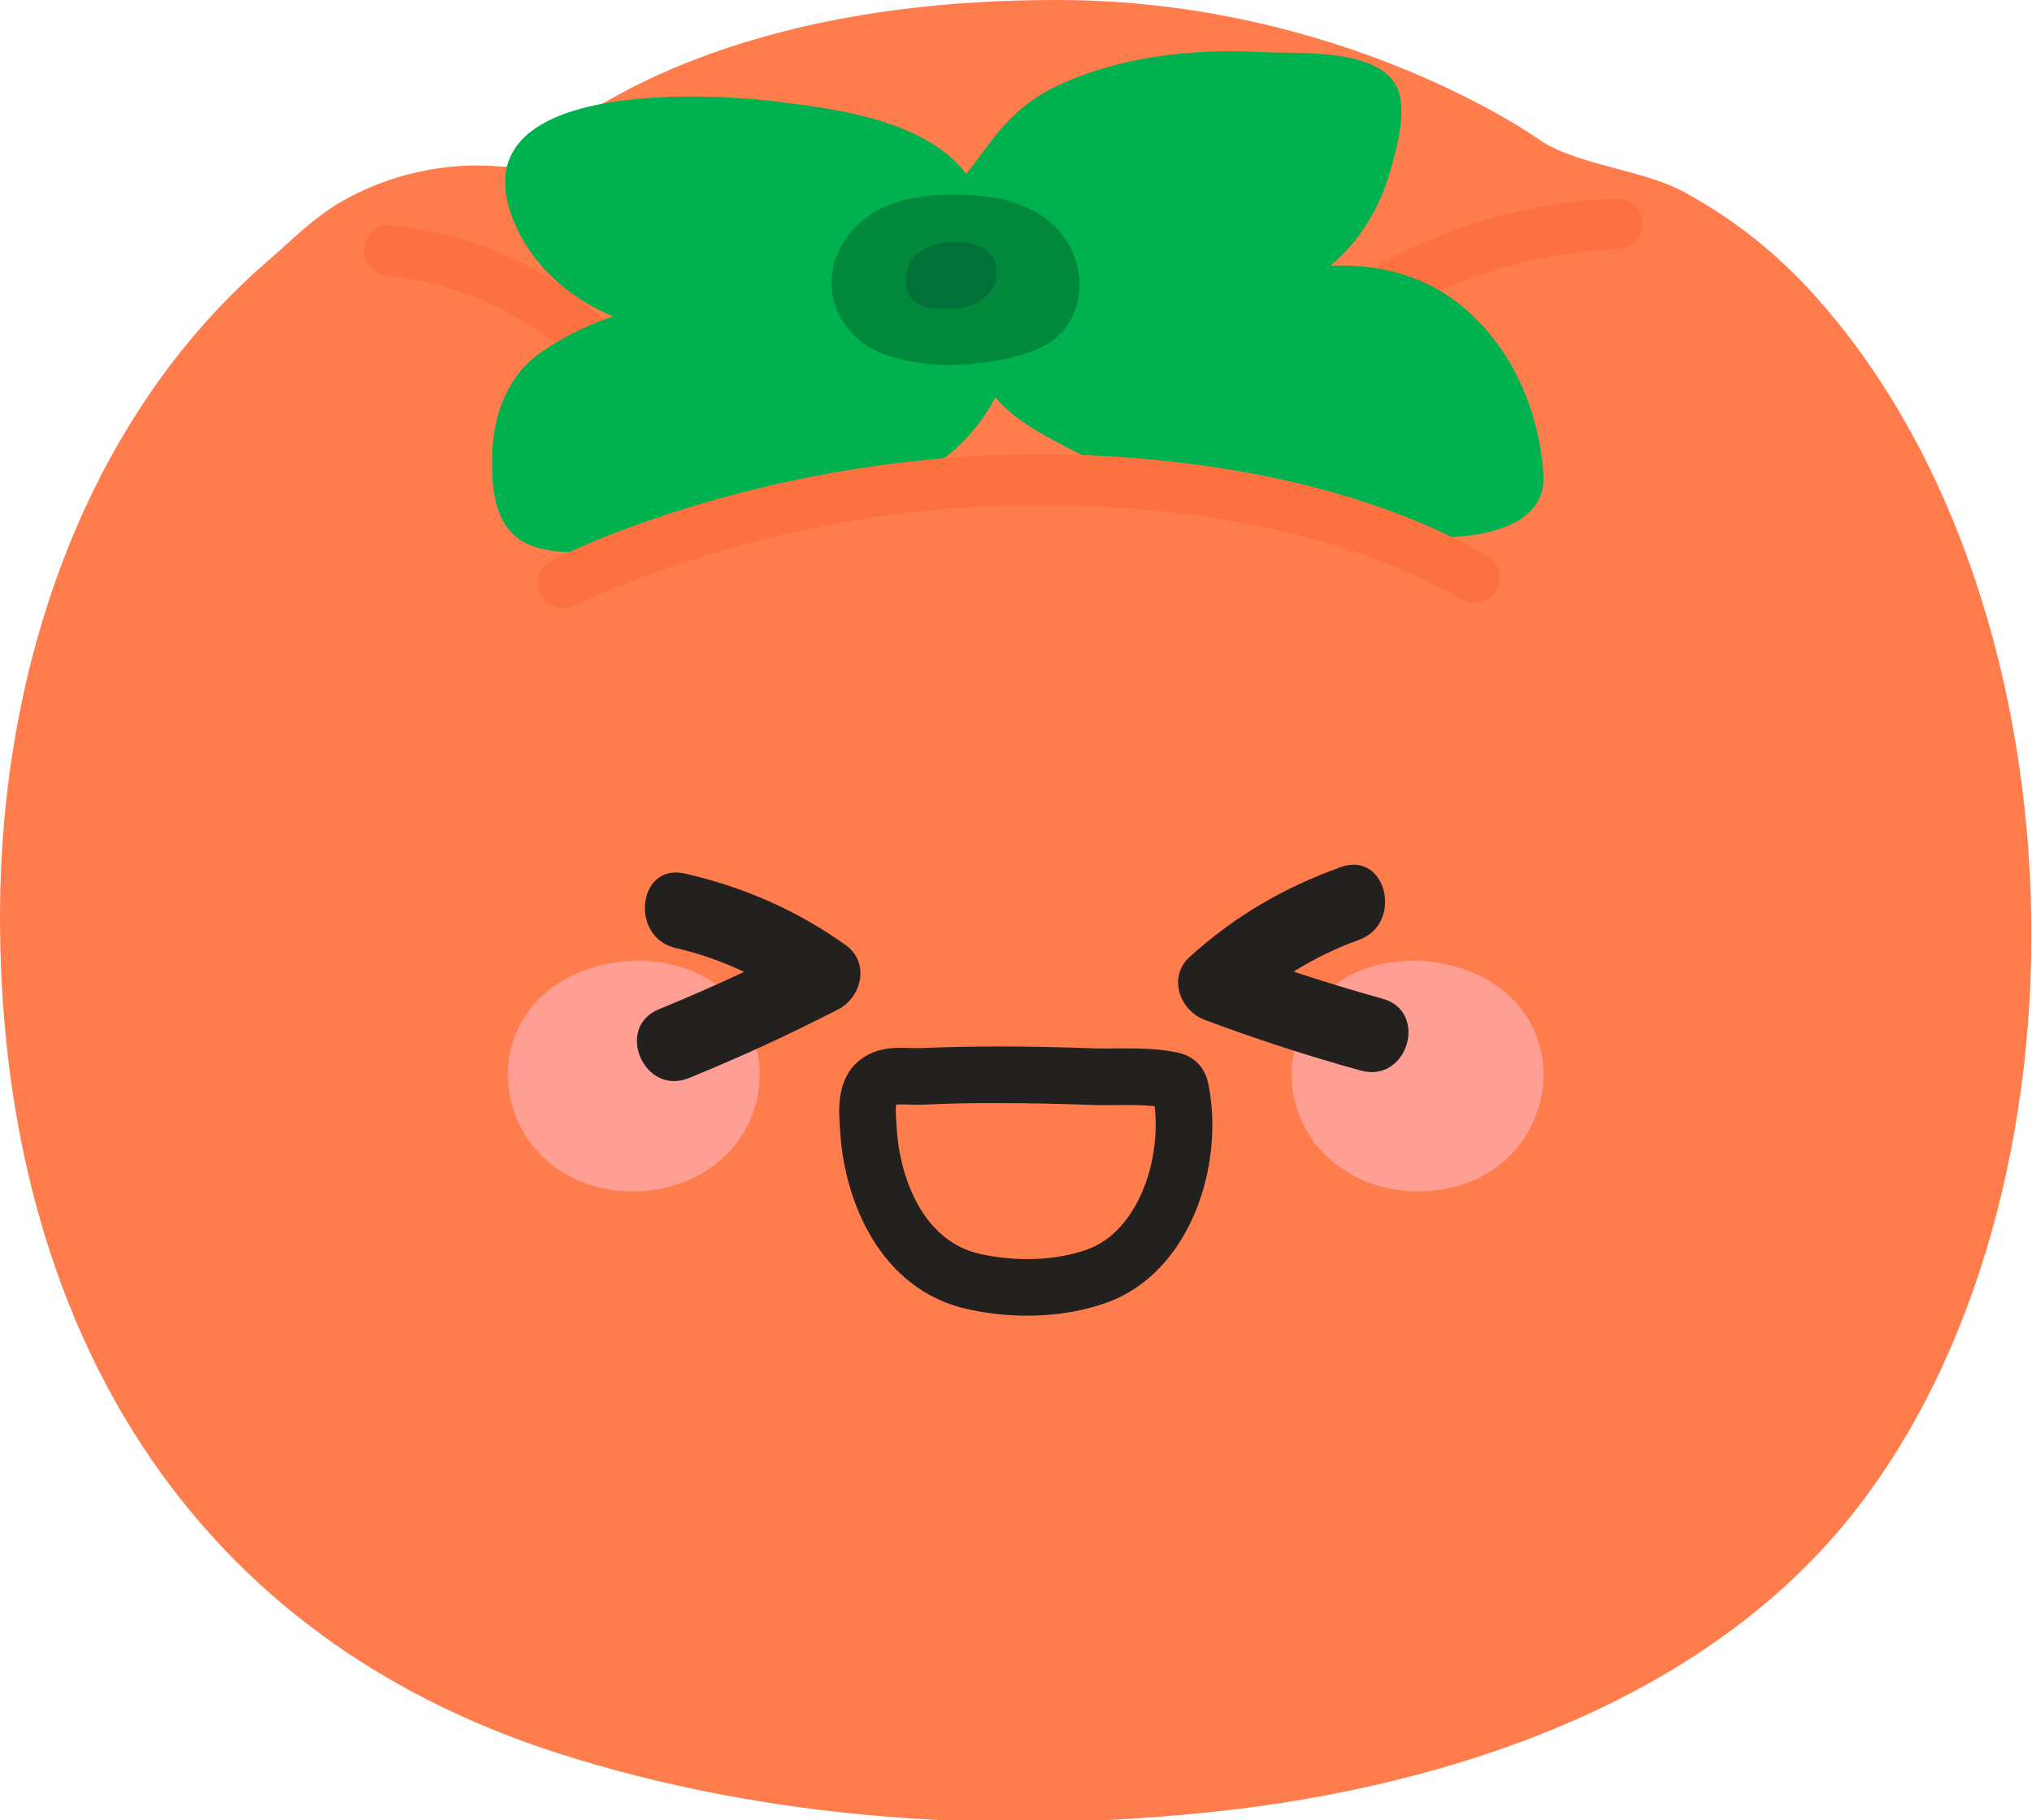
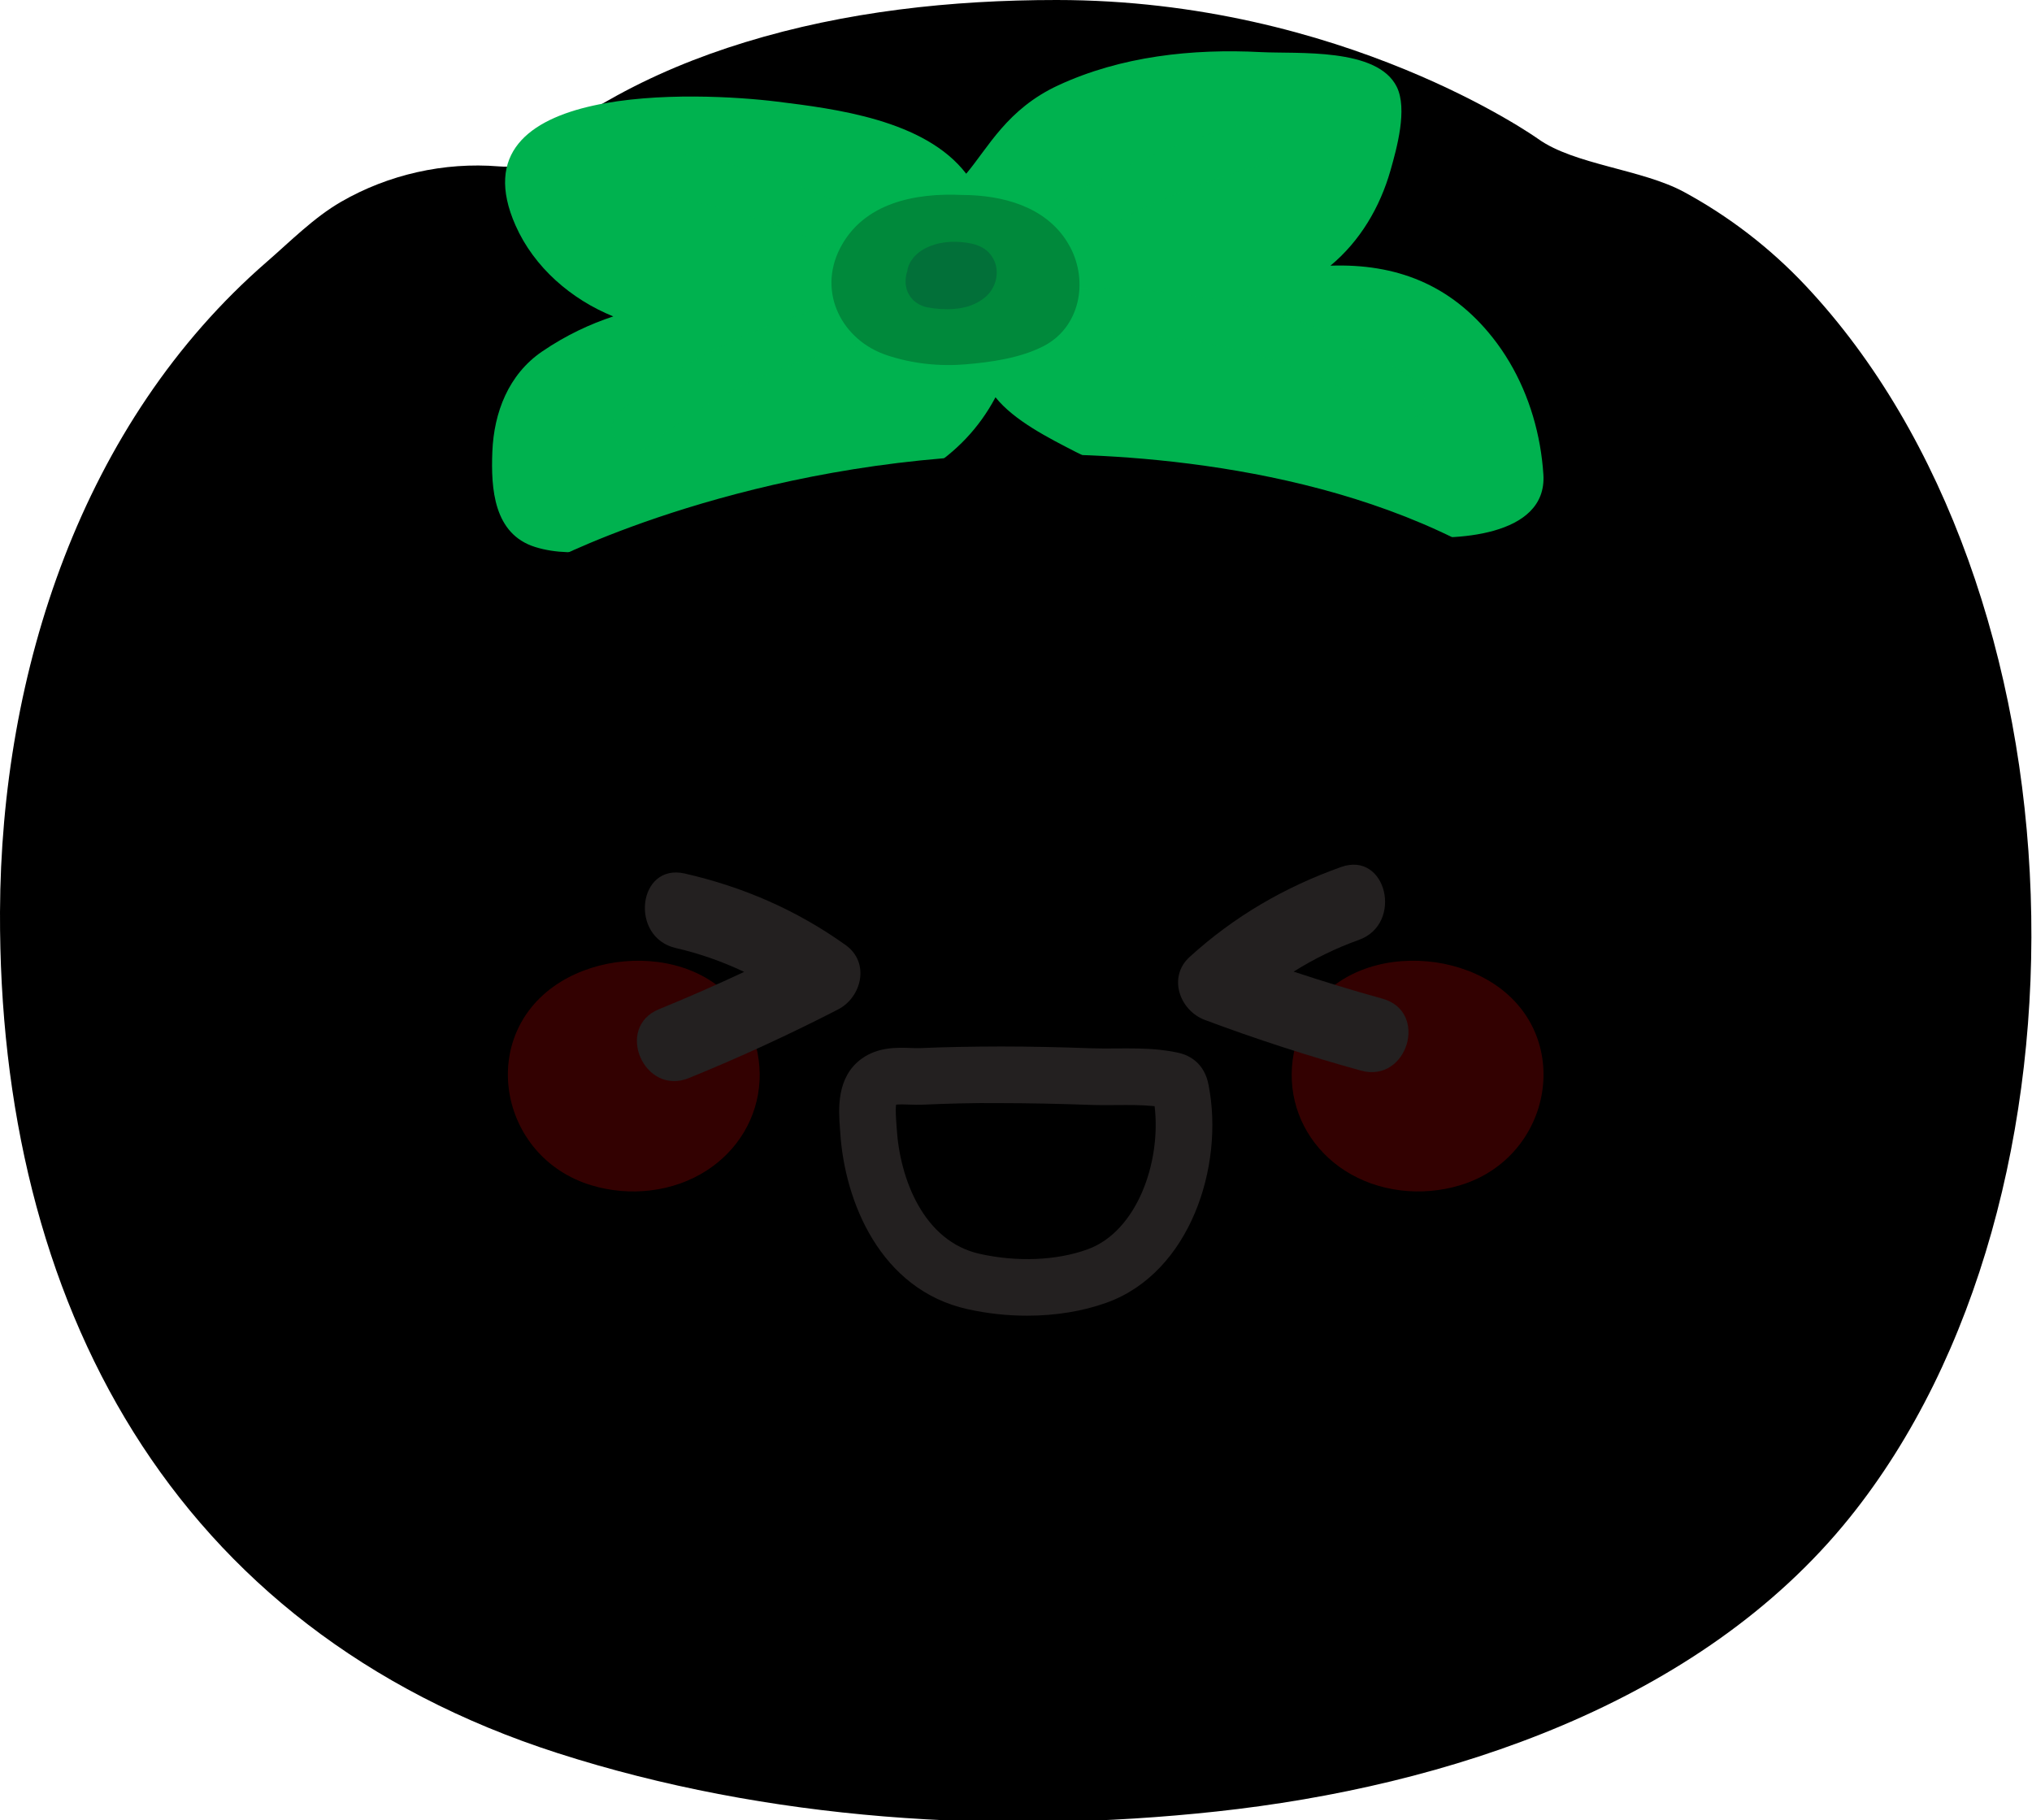
<svg xmlns="http://www.w3.org/2000/svg" width="201" height="180" version="1.1">
  <defs>
    <clipPath id="clip_21">
      <path id="svg_1" d="m-73.974,-86.737l360,0l0,360l-360,0l0,-360z" />
    </clipPath>
    <clipPath id="clip_22">
      <path id="svg_2" d="m102.357,25.447l23.453,0l0,-13.28l-23.453,0l0,13.28z" />
    </clipPath>
    <clipPath id="clip_23">
      <path id="svg_3" d="m60.539,44.597l26.091,0l0,-14.726l-26.091,0l0,14.726z" />
    </clipPath>
    <clipPath id="clip_24">
      <path id="svg_4" d="m62.895,25.754l24.24,0l0,-10.817l-24.24,0l0,10.817z" />
    </clipPath>
    <clipPath id="clip_25">
      <path id="svg_5" d="m99.621,41.688l41.309,0l0,-13.22l-41.309,0l0,13.22z" />
    </clipPath>
    <clipPath id="clip_26">
      <path id="svg_6" d="m17.468,109.193l11.671,0l0,-50.979l-11.671,0l0,50.979z" />
    </clipPath>
    <clipPath id="clip_27">
      <path id="svg_7" d="m21.73,120.336l7.202,0l0,-7.201l-7.202,0l0,7.201z" />
    </clipPath>
  </defs>
  <g>
    <g id="svg_8">
      <g id="svg_9">
        <g id="svg_10" clip-path="url(#clip_21)">
-           <path id="svg_11" fill="#ff7c4c" d="m73.708,4.175c-4.684,1.435 -9.248,3.307 -13.507,5.734c-1.954,1.115 -4.358,2.329 -5.962,3.929c-1.744,1.738 -2.038,2.854 -4.896,2.619c-5.396,-0.442 -10.919,0.797 -15.608,3.505c-2.682,1.548 -5.015,3.915 -7.35,5.942c-18.308,15.896 -26.296,40.582 -26.384,64.287c-0.144,38.522 16.939,70.936 55.189,83.219c20.708,6.651 43.598,8.099 65.156,5.763c22.731,-2.462 47.77,-10.639 62.598,-29.041c25.558,-31.72 23.713,-92.11 -4.384,-121.924c-3.475,-3.686 -7.52,-6.799 -11.973,-9.215c-4.152,-2.254 -10.852,-2.692 -14.432,-5.249c-0.015,-0.01 -19.251,-13.744 -47.644,-13.744c-10.372,0 -20.859,1.127 -30.803,4.175" />
-           <path id="svg_12" fill="#fd7140" d="m60.287,38.375c-0.721,0 -1.437,-0.311 -1.931,-0.911c-5.869,-7.126 -14.213,-9.502 -20.179,-10.239c-1.37,-0.17 -2.344,-1.418 -2.174,-2.788c0.169,-1.372 1.408,-2.342 2.788,-2.175c6.869,0.849 16.509,3.626 23.424,12.024c0.878,1.066 0.726,2.641 -0.34,3.519c-0.466,0.383 -1.028,0.57 -1.588,0.57" />
-           <path id="svg_13" fill="#fd7140" d="m128.915,38.375c-0.56,0 -1.123,-0.187 -1.588,-0.57c-1.066,-0.878 -1.219,-2.453 -0.341,-3.519c11.916,-14.471 32.158,-14.637 33.013,-14.637c1.381,0 2.5,1.12 2.5,2.5c0,1.38 -1.117,2.498 -2.497,2.5c-0.187,0 -18.764,0.195 -29.156,12.815c-0.494,0.6 -1.21,0.911 -1.931,0.911" />
+           <path id="svg_11" fill="current" d="m73.708,4.175c-4.684,1.435 -9.248,3.307 -13.507,5.734c-1.954,1.115 -4.358,2.329 -5.962,3.929c-1.744,1.738 -2.038,2.854 -4.896,2.619c-5.396,-0.442 -10.919,0.797 -15.608,3.505c-2.682,1.548 -5.015,3.915 -7.35,5.942c-18.308,15.896 -26.296,40.582 -26.384,64.287c-0.144,38.522 16.939,70.936 55.189,83.219c20.708,6.651 43.598,8.099 65.156,5.763c22.731,-2.462 47.77,-10.639 62.598,-29.041c25.558,-31.72 23.713,-92.11 -4.384,-121.924c-3.475,-3.686 -7.52,-6.799 -11.973,-9.215c-4.152,-2.254 -10.852,-2.692 -14.432,-5.249c-0.015,-0.01 -19.251,-13.744 -47.644,-13.744c-10.372,0 -20.859,1.127 -30.803,4.175" />
+           <path id="svg_12" fill="current" d="m60.287,38.375c-0.721,0 -1.437,-0.311 -1.931,-0.911c-5.869,-7.126 -14.213,-9.502 -20.179,-10.239c-1.37,-0.17 -2.344,-1.418 -2.174,-2.788c0.169,-1.372 1.408,-2.342 2.788,-2.175c6.869,0.849 16.509,3.626 23.424,12.024c0.878,1.066 0.726,2.641 -0.34,3.519c-0.466,0.383 -1.028,0.57 -1.588,0.57" />
+           <path id="svg_13" fill="current" d="m128.915,38.375c-0.56,0 -1.123,-0.187 -1.588,-0.57c-1.066,-0.878 -1.219,-2.453 -0.341,-3.519c11.916,-14.471 32.158,-14.637 33.013,-14.637c1.381,0 2.5,1.12 2.5,2.5c0,1.38 -1.117,2.498 -2.497,2.5c-0.187,0 -18.764,0.195 -29.156,12.815c-0.494,0.6 -1.21,0.911 -1.931,0.911" />
          <path id="svg_14" fill="#00b24f" d="m149.323,35.832c-0.507,-0.856 -1.069,-1.68 -1.689,-2.461c-4.157,-5.242 -9.559,-7.319 -16.032,-7.092c2.934,-2.434 4.906,-5.785 5.943,-9.428c0.624,-2.194 1.701,-6.063 0.621,-8.258c-1.923,-3.909 -9.833,-3.252 -13.429,-3.439c-6.797,-0.353 -13.837,0.4 -20.066,3.289c-5.039,2.339 -6.895,6.124 -9.096,8.741c-4.103,-5.351 -13.032,-6.429 -18.725,-7.135c-7.649,-0.946 -32.199,-2.078 -25.853,12.253c1.836,4.145 5.506,7.308 9.665,8.994c-2.24,0.738 -4.647,1.835 -7.057,3.484c-3.302,2.261 -4.748,6.014 -4.904,9.898c-0.146,3.66 0.134,8.142 4.235,9.426c4.093,1.282 8.979,-0.113 13.064,-0.84c5.558,-0.99 11.099,-2.074 16.617,-3.266c6.698,-1.448 12.579,-4.52 15.854,-10.704c1.838,2.309 5.318,4.059 7.936,5.404c3.24,1.665 6.702,2.86 10.184,3.909c7.446,2.246 15.175,3.55 22.895,4.417c4.103,0.461 13.585,0.148 13.181,-6.094c-0.252,-3.891 -1.365,-7.75 -3.344,-11.098" />
          <g id="svg_15" opacity="0.4">
            <g id="svg_16" clip-path="url(#clip_22)">
              <path id="svg_17" fill="#00b24f" d="m104.565,25.447c-0.538,0 -1.077,-0.195 -1.502,-0.59c-0.894,-0.83 -0.946,-2.227 -0.116,-3.122c1.535,-1.654 3.448,-2.721 5.119,-3.591c4.752,-2.473 9.779,-4.457 14.941,-5.895c1.175,-0.329 2.393,0.36 2.721,1.535c0.327,1.175 -0.36,2.393 -1.535,2.721c-4.867,1.355 -9.607,3.226 -14.087,5.558c-1.345,0.699 -2.866,1.54 -3.922,2.678c-0.435,0.469 -1.026,0.706 -1.619,0.706" />
            </g>
          </g>
          <g id="svg_18" opacity="0.4">
            <g id="svg_19" clip-path="url(#clip_23)">
              <path id="svg_20" fill="#00b24f" d="m62.749,44.598c-0.638,0 -1.271,-0.275 -1.708,-0.807c-0.774,-0.942 -0.639,-2.334 0.304,-3.108c6.528,-5.367 14.356,-9.09 22.637,-10.767c1.195,-0.243 2.361,0.531 2.603,1.727c0.243,1.195 -0.53,2.361 -1.726,2.603c-7.576,1.535 -14.736,4.94 -20.709,9.849c-0.411,0.338 -0.907,0.503 -1.401,0.503" />
            </g>
          </g>
          <g id="svg_21" opacity="0.4">
            <g id="svg_22" clip-path="url(#clip_24)">
              <path id="svg_23" fill="#00b24f" d="m84.923,25.754c-0.354,0 -0.713,-0.085 -1.046,-0.265c-5.947,-3.207 -12.36,-5.276 -19.059,-6.151c-1.21,-0.158 -2.062,-1.267 -1.905,-2.477c0.158,-1.21 1.269,-2.064 2.477,-1.904c7.236,0.945 14.161,3.181 20.583,6.644c1.074,0.579 1.475,1.919 0.896,2.993c-0.399,0.74 -1.16,1.16 -1.946,1.16" />
            </g>
          </g>
          <g id="svg_24" opacity="0.4">
            <g id="svg_25" clip-path="url(#clip_25)">
              <path id="svg_26" fill="#00b24f" d="m138.718,41.689c-0.442,0 -0.889,-0.132 -1.276,-0.407c-8.911,-6.323 -20.521,-9.027 -35.5,-8.27c-1.235,0.052 -2.257,-0.876 -2.318,-2.094c-0.062,-1.218 0.876,-2.256 2.094,-2.318c16.005,-0.813 28.529,2.158 38.28,9.078c0.995,0.706 1.23,2.085 0.524,3.08c-0.431,0.607 -1.113,0.931 -1.804,0.931" />
            </g>
          </g>
          <path id="svg_27" fill="#00893b" d="m105.565,23.931c-2.183,-3.51 -6.407,-4.635 -10.361,-4.646c-4.662,-0.224 -9.828,0.761 -12.135,5.325c-2.203,4.36 0.231,9.053 4.672,10.53c2.495,0.831 5.178,1.118 7.796,0.895c2.55,-0.218 5.338,-0.611 7.648,-1.779c3.625,-1.833 4.503,-6.377 2.672,-9.818c-0.093,-0.175 -0.19,-0.344 -0.292,-0.507" />
          <path id="svg_28" fill="#027039" d="m98.477,26.132c-0.208,-0.684 -0.671,-1.3 -1.304,-1.646c-0.459,-0.25 -0.963,-0.391 -1.476,-0.468c-1.079,-0.16 -2.157,-0.15 -3.214,0.158c-1.19,0.347 -2.361,1.134 -2.694,2.396c-0.022,0.085 -0.028,0.172 -0.042,0.258c-0.053,0.139 -0.094,0.283 -0.12,0.434c-0.149,0.86 0.024,1.674 0.621,2.329c0.371,0.407 0.932,0.697 1.469,0.803c0.843,0.165 1.781,0.229 2.639,0.161c1.16,-0.091 2.211,-0.415 3.113,-1.174c0.912,-0.768 1.357,-2.098 1.008,-3.251" />
-           <path id="svg_29" fill="#fd7140" d="m55.68,60.171c-0.908,0 -1.783,-0.496 -2.226,-1.358c-0.63,-1.228 -0.148,-2.734 1.08,-3.365c0.79,-0.407 19.656,-9.962 46.029,-10.493c8.467,-0.182 29.955,0.454 46.522,10.009c1.196,0.69 1.606,2.219 0.917,3.415c-0.691,1.196 -2.22,1.605 -3.415,0.917c-15.478,-8.927 -35.873,-9.507 -43.922,-9.343c-25.161,0.508 -43.662,9.848 -43.846,9.942c-0.365,0.187 -0.755,0.276 -1.139,0.276" />
+           <path id="svg_29" fill="current" d="m55.68,60.171c-0.908,0 -1.783,-0.496 -2.226,-1.358c-0.63,-1.228 -0.148,-2.734 1.08,-3.365c0.79,-0.407 19.656,-9.962 46.029,-10.493c8.467,-0.182 29.955,0.454 46.522,10.009c1.196,0.69 1.606,2.219 0.917,3.415c-0.691,1.196 -2.22,1.605 -3.415,0.917c-15.478,-8.927 -35.873,-9.507 -43.922,-9.343c-25.161,0.508 -43.662,9.848 -43.846,9.942c-0.365,0.187 -0.755,0.276 -1.139,0.276" />
          <g id="svg_30" opacity="0.4">
            <g id="svg_31" clip-path="url(#clip_26)">
-               <path id="svg_32" fill="#ff7c4c" d="m21.895,109.194c-1.402,0 -2.655,-0.988 -2.939,-2.416c-3.027,-15.234 -1.379,-32.694 4.408,-46.707c0.633,-1.531 2.389,-2.263 3.918,-1.627c1.532,0.632 2.26,2.387 1.628,3.918c-5.353,12.961 -6.874,29.128 -4.069,43.246c0.323,1.625 -0.733,3.204 -2.358,3.527c-0.197,0.039 -0.394,0.059 -0.588,0.059" />
+               <path id="svg_32" fill="current" d="m21.895,109.194c-1.402,0 -2.655,-0.988 -2.939,-2.416c-3.027,-15.234 -1.379,-32.694 4.408,-46.707c0.633,-1.531 2.389,-2.263 3.918,-1.627c1.532,0.632 2.26,2.387 1.628,3.918c-5.353,12.961 -6.874,29.128 -4.069,43.246c0.323,1.625 -0.733,3.204 -2.358,3.527c-0.197,0.039 -0.394,0.059 -0.588,0.059" />
            </g>
          </g>
          <g id="svg_33" opacity="0.4">
            <g id="svg_34" clip-path="url(#clip_27)">
-               <path id="svg_35" fill="#ff7c4c" d="m28.884,116.156c0.32,1.963 -1.012,3.813 -2.974,4.133c-1.963,0.32 -3.813,-1.011 -4.133,-2.974c-0.32,-1.963 1.012,-3.812 2.974,-4.133c1.963,-0.32 3.813,1.012 4.133,2.974" />
+               <path id="svg_35" fill="current" d="m28.884,116.156c0.32,1.963 -1.012,3.813 -2.974,4.133c-1.963,0.32 -3.813,-1.011 -4.133,-2.974c-0.32,-1.963 1.012,-3.812 2.974,-4.133c1.963,-0.32 3.813,1.012 4.133,2.974" />
            </g>
          </g>
-           <path id="svg_36" fill="#ff9f94" d="m68.3,95.981c-4.055,-1.62 -9.125,-1.141 -12.819,1.121c-8.39,5.139 -6.219,17.356 3.021,20.136c1.885,0.567 3.885,0.743 5.84,0.506c8.301,-1.007 13.143,-8.882 9.667,-16.463c-1.182,-2.578 -3.26,-4.321 -5.709,-5.3" />
-           <path id="svg_37" fill="#ff9f94" d="m128.908,101.28c-3.476,7.581 1.367,15.456 9.668,16.463c1.955,0.237 3.954,0.061 5.84,-0.506c9.239,-2.78 11.412,-14.997 3.021,-20.136c-3.694,-2.261 -8.764,-2.741 -12.819,-1.121c-2.449,0.979 -4.527,2.722 -5.71,5.3" />
+           <path id="svg_36" fill="rgba(255,7,7,0.2)" d="m68.3,95.981c-4.055,-1.62 -9.125,-1.141 -12.819,1.121c-8.39,5.139 -6.219,17.356 3.021,20.136c1.885,0.567 3.885,0.743 5.84,0.506c8.301,-1.007 13.143,-8.882 9.667,-16.463c-1.182,-2.578 -3.26,-4.321 -5.709,-5.3" />
+           <path id="svg_37" fill="rgba(255,7,7,0.2)" d="m128.908,101.28c-3.476,7.581 1.367,15.456 9.668,16.463c1.955,0.237 3.954,0.061 5.84,-0.506c9.239,-2.78 11.412,-14.997 3.021,-20.136c-3.694,-2.261 -8.764,-2.741 -12.819,-1.121c-2.449,0.979 -4.527,2.722 -5.71,5.3" />
          <path id="svg_38" fill="#232020" d="m136.753,98.78c-2.956,-0.817 -5.884,-1.715 -8.792,-2.677c2.021,-1.264 4.169,-2.323 6.442,-3.133c4.454,-1.587 2.754,-8.82 -1.749,-7.214c-5.597,1.994 -10.579,4.892 -14.981,8.897c-2.182,1.984 -0.99,5.294 1.511,6.23c5.073,1.898 10.215,3.567 15.438,5.009c4.609,1.274 6.742,-5.838 2.131,-7.112" />
          <path id="svg_39" fill="#232020" d="m65.194,99.816c2.84,-1.157 5.644,-2.391 8.418,-3.687c-2.155,-1.019 -4.411,-1.819 -6.763,-2.358c-4.61,-1.056 -3.766,-8.437 0.893,-7.37c5.792,1.327 11.078,3.623 15.919,7.085c2.398,1.716 1.602,5.143 -0.772,6.364c-4.817,2.478 -9.729,4.737 -14.746,6.78c-4.429,1.804 -7.379,-5.009 -2.949,-6.814" />
          <path id="svg_40" fill="#232020" d="m88.64,109.261c-0.076,0.476 -0.009,1.381 0.026,1.853l0.036,0.515c0.306,4.94 2.639,11.148 8.212,12.39c3.711,0.825 7.6,0.663 10.665,-0.447c4.892,-1.771 7.295,-8.635 6.633,-14.159c-0.035,-0.004 -0.07,-0.006 -0.105,-0.01c-1.148,-0.12 -2.387,-0.11 -3.694,-0.1c-0.875,0.005 -1.744,0.013 -2.583,-0.019c-3.177,-0.115 -6.068,-0.172 -8.838,-0.175c-2.777,-0.031 -5.283,0.048 -7.746,0.156c-0.405,0.018 -0.848,0.006 -1.306,-0.011c-0.376,-0.013 -0.956,-0.034 -1.3,0.007m12.965,20.874c-1.961,0 -3.961,-0.215 -5.908,-0.649c-8.61,-1.918 -12.161,-10.632 -12.585,-17.511l-0.032,-0.446c-0.129,-1.748 -0.371,-5.001 2.163,-6.821c1.628,-1.167 3.517,-1.103 4.894,-1.051c0.304,0.01 0.597,0.023 0.866,0.012c2.546,-0.111 5.137,-0.153 7.993,-0.162c2.838,0.003 5.794,0.062 9.037,0.18c0.76,0.027 1.545,0.018 2.338,0.014c1.403,-0.011 2.858,-0.021 4.314,0.129l0.002,0c0.591,0.063 1.132,0.145 1.652,0.252c0.396,0.081 1.229,0.252 1.983,0.926c0.941,0.841 1.153,1.928 1.232,2.337c1.563,8.019 -1.842,18.517 -10.067,21.494c-2.374,0.859 -5.089,1.296 -7.882,1.296" />
        </g>
      </g>
    </g>
  </g>
</svg>
